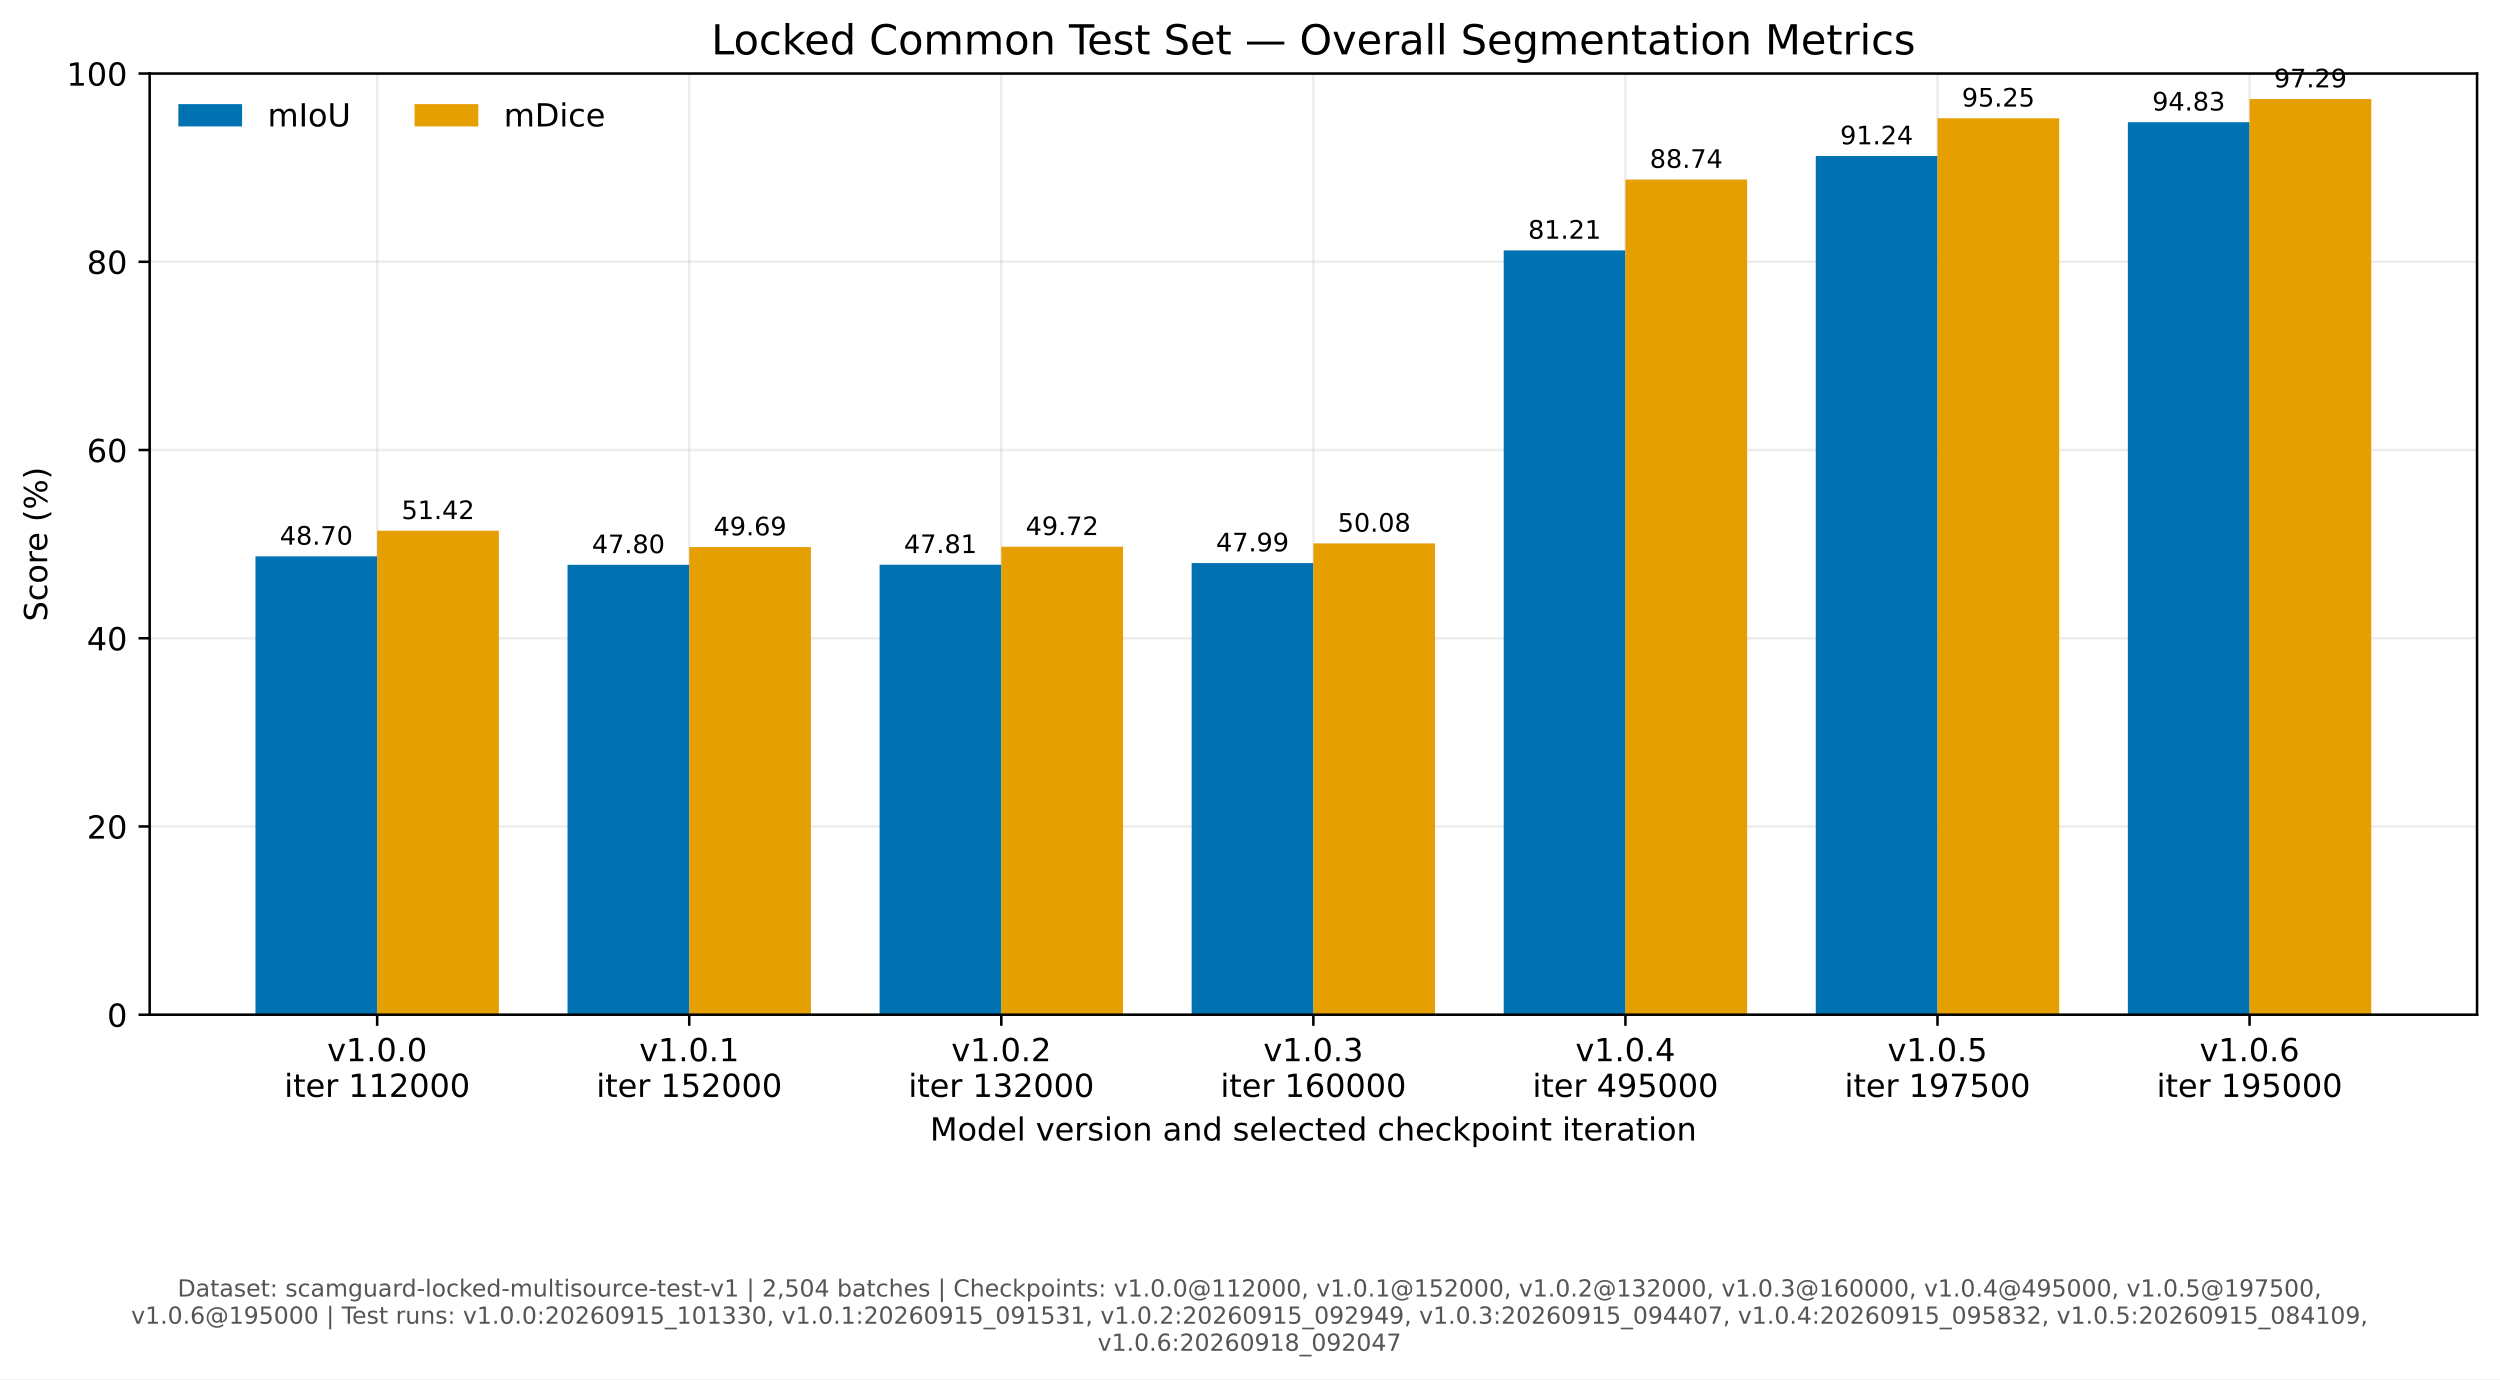
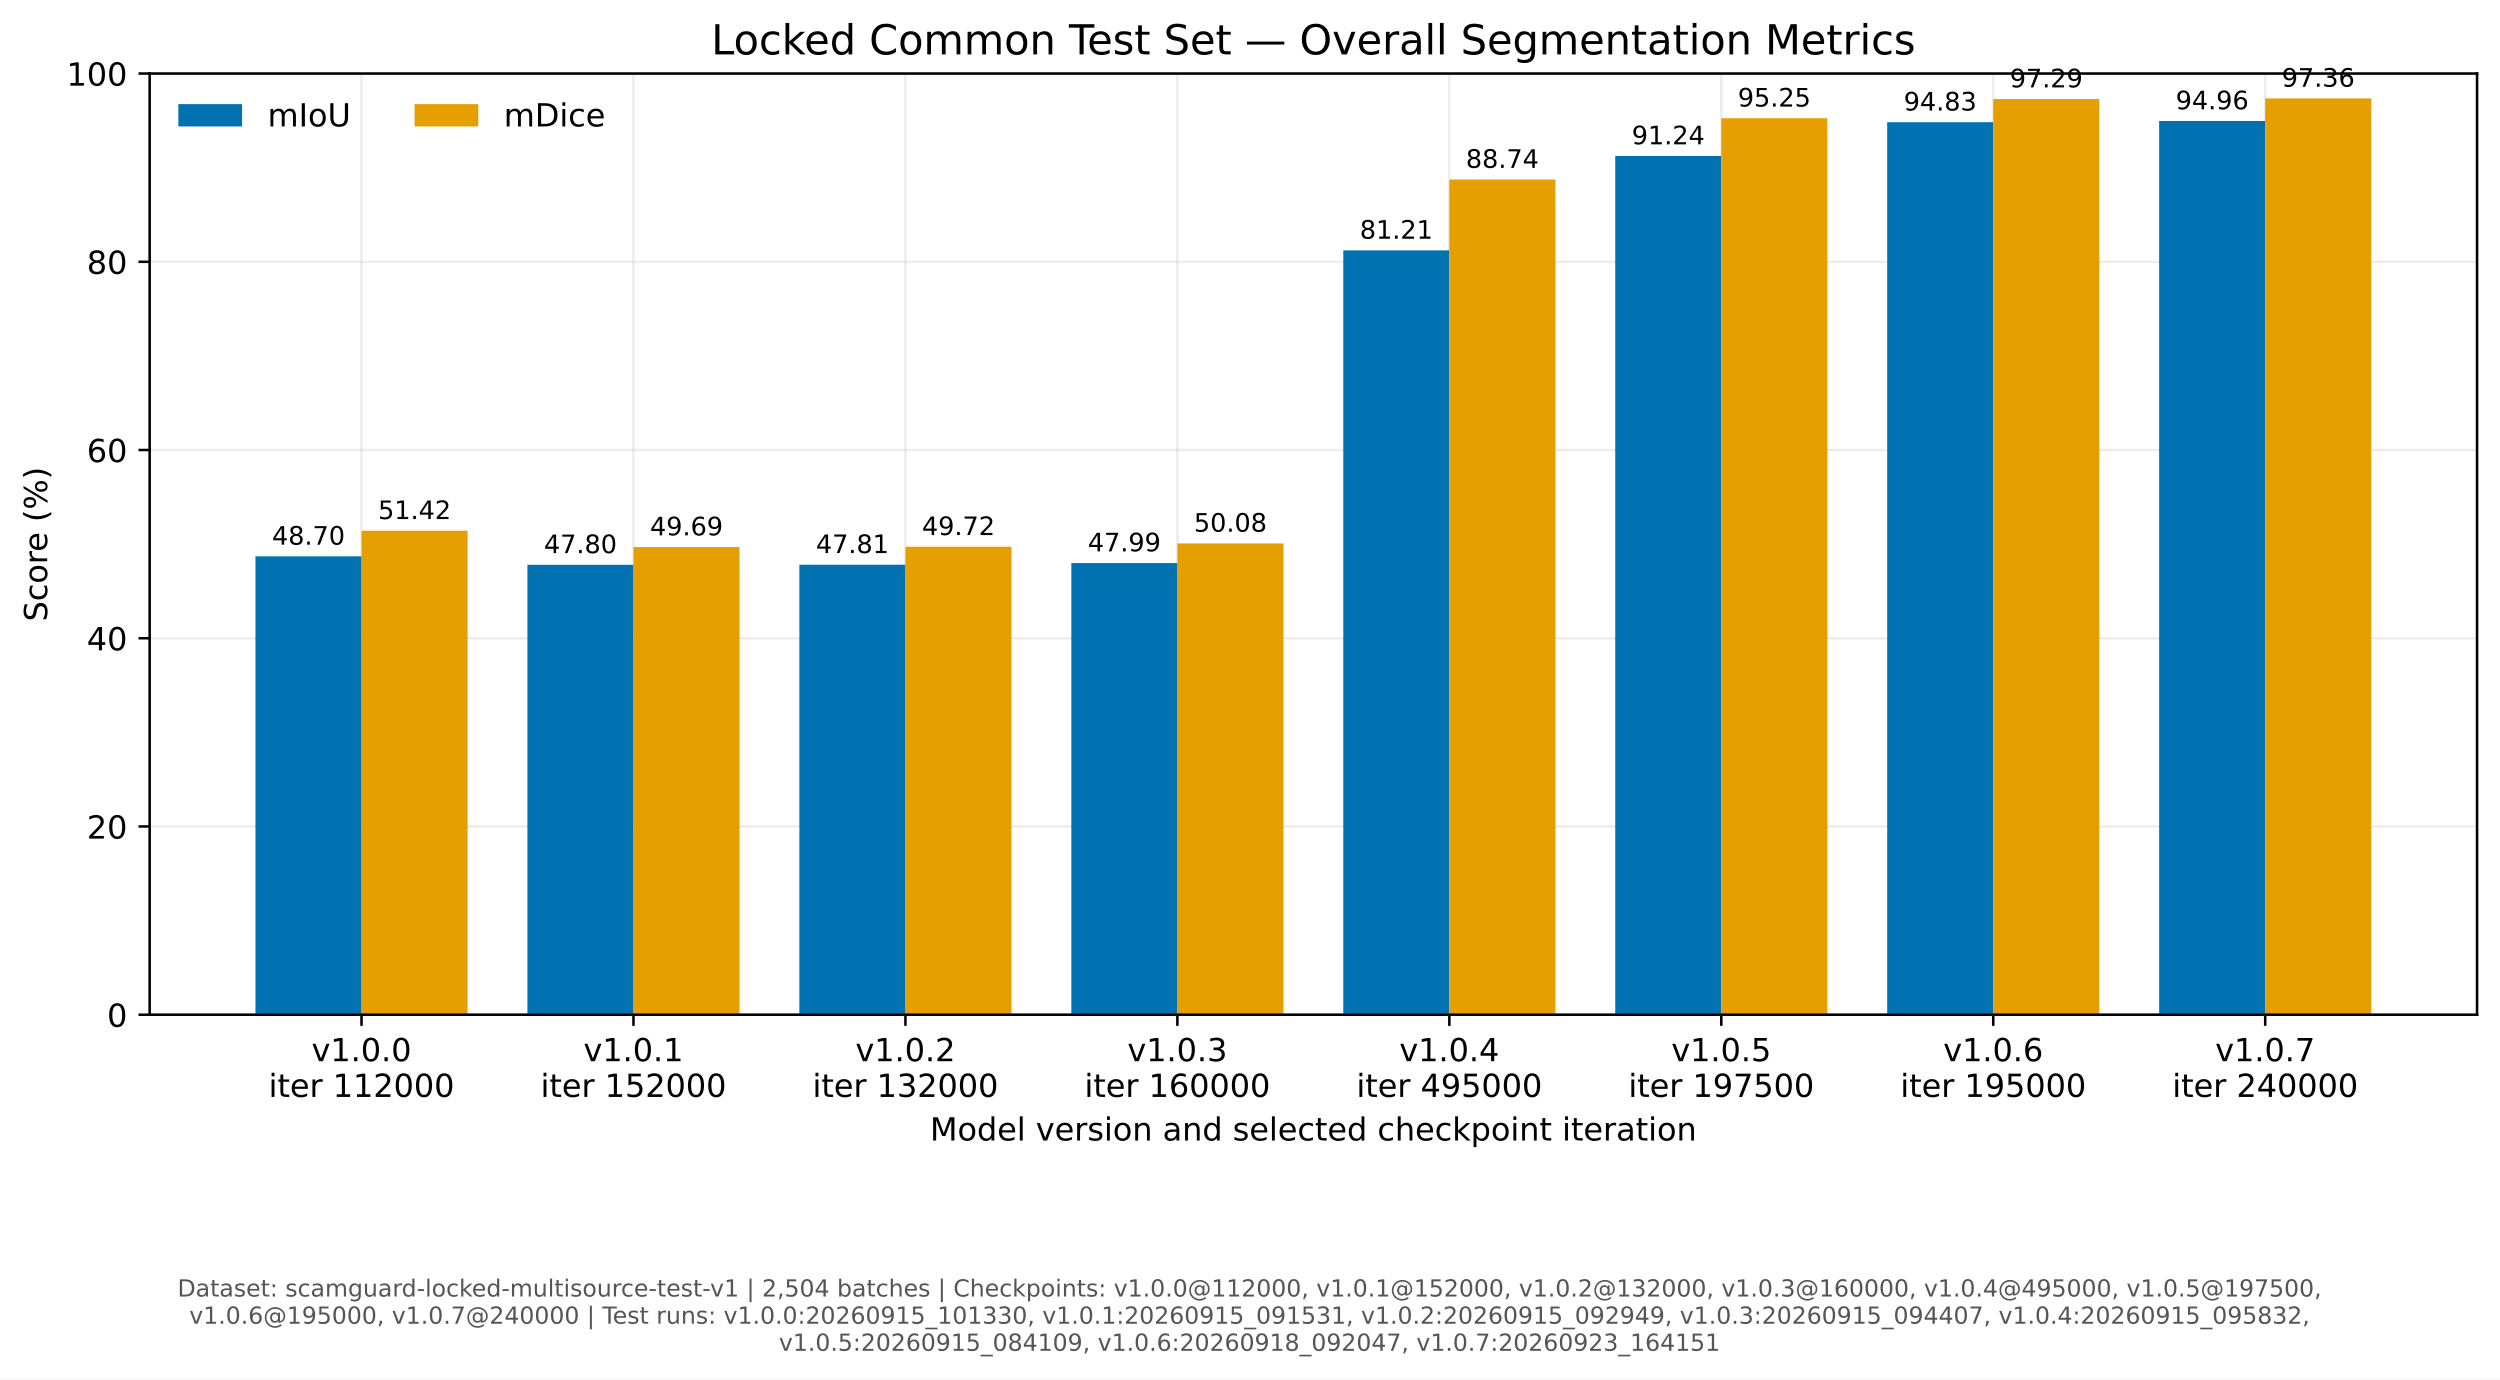
<svg xmlns="http://www.w3.org/2000/svg" xmlns:xlink="http://www.w3.org/1999/xlink" width="784.496pt" height="432.823pt" viewBox="0 0 784.496 432.823" version="1.1">
  <defs>
    <style type="text/css">*{stroke-linejoin: round; stroke-linecap: butt}</style>
  </defs>
  <g id="figure_1">
    <g id="patch_1">
      <path d="M 0 432.823  L 784.496 432.823  L 784.496 -0  L 0 -0  z " style="fill: #ffffff" />
    </g>
    <g id="axes_1">
      <g id="patch_2">
        <path d="M 46.966 318.414  L 777.296 318.414  L 777.296 23.078  L 46.966 23.078  z " style="fill: #ffffff" />
      </g>
      <g id="matplotlib.axis_1">
        <g id="xtick_1">
          <g id="line2d_1">
-             <path d="M 118.353 318.414  L 118.353 23.078  " clip-path="url(#p359c50645a)" style="fill: none; stroke: #b0b0b0; stroke-opacity: 0.22; stroke-width: 0.8; stroke-linecap: square" />
+             <path d="M 113.445 318.414  L 113.445 23.078  " clip-path="url(#p6c182c26e5)" style="fill: none; stroke: #b0b0b0; stroke-opacity: 0.22; stroke-width: 0.8; stroke-linecap: square" />
          </g>
          <g id="line2d_2">
            <defs>
-               <path id="ma4e0c1f2a7" d="M 0 0  L 0 3.5  " style="stroke: #000000; stroke-width: 0.8" />
+               <path id="mb8c8fba290" d="M 0 0  L 0 3.5  " style="stroke: #000000; stroke-width: 0.8" />
            </defs>
            <g>
-               <use xlink:href="#ma4e0c1f2a7" x="118.353" y="318.414" style="stroke: #000000; stroke-width: 0.8" />
+               <use xlink:href="#mb8c8fba290" x="113.445" y="318.414" style="stroke: #000000; stroke-width: 0.8" />
            </g>
          </g>
          <g id="text_1">
-             <text style="font-size: 10px; font-family: 'DejaVu Sans', 'Bitstream Vera Sans', 'Computer Modern Sans Serif', 'Lucida Grande', 'Verdana', 'Geneva', 'Lucid', 'Arial', 'Helvetica', 'Avant Garde', sans-serif" transform="translate(102.6722 333.0124)">v1.0.0</text>
-             <text style="font-size: 10px; font-family: 'DejaVu Sans', 'Bitstream Vera Sans', 'Computer Modern Sans Serif', 'Lucida Grande', 'Verdana', 'Geneva', 'Lucid', 'Arial', 'Helvetica', 'Avant Garde', sans-serif" transform="translate(89.19566 344.2102)">iter 112000</text>
+             <text style="font-size: 10px; font-family: 'DejaVu Sans', 'Bitstream Vera Sans', 'Computer Modern Sans Serif', 'Lucida Grande', 'Verdana', 'Geneva', 'Lucid', 'Arial', 'Helvetica', 'Avant Garde', sans-serif" transform="translate(97.76335 333.0124)">v1.0.0</text>
+             <text style="font-size: 10px; font-family: 'DejaVu Sans', 'Bitstream Vera Sans', 'Computer Modern Sans Serif', 'Lucida Grande', 'Verdana', 'Geneva', 'Lucid', 'Arial', 'Helvetica', 'Avant Garde', sans-serif" transform="translate(84.28679 344.2102)">iter 112000</text>
          </g>
        </g>
        <g id="xtick_2">
          <g id="line2d_3">
-             <path d="M 216.279 318.414  L 216.279 23.078  " clip-path="url(#p359c50645a)" style="fill: none; stroke: #b0b0b0; stroke-opacity: 0.22; stroke-width: 0.8; stroke-linecap: square" />
+             <path d="M 198.783 318.414  L 198.783 23.078  " clip-path="url(#p6c182c26e5)" style="fill: none; stroke: #b0b0b0; stroke-opacity: 0.22; stroke-width: 0.8; stroke-linecap: square" />
          </g>
          <g id="line2d_4">
            <g>
-               <use xlink:href="#ma4e0c1f2a7" x="216.279" y="318.414" style="stroke: #000000; stroke-width: 0.8" />
+               <use xlink:href="#mb8c8fba290" x="198.783" y="318.414" style="stroke: #000000; stroke-width: 0.8" />
            </g>
          </g>
          <g id="text_2">
-             <text style="font-size: 10px; font-family: 'DejaVu Sans', 'Bitstream Vera Sans', 'Computer Modern Sans Serif', 'Lucida Grande', 'Verdana', 'Geneva', 'Lucid', 'Arial', 'Helvetica', 'Avant Garde', sans-serif" transform="translate(200.5979 333.0124)">v1.0.1</text>
-             <text style="font-size: 10px; font-family: 'DejaVu Sans', 'Bitstream Vera Sans', 'Computer Modern Sans Serif', 'Lucida Grande', 'Verdana', 'Geneva', 'Lucid', 'Arial', 'Helvetica', 'Avant Garde', sans-serif" transform="translate(187.1214 344.2102)">iter 152000</text>
+             <text style="font-size: 10px; font-family: 'DejaVu Sans', 'Bitstream Vera Sans', 'Computer Modern Sans Serif', 'Lucida Grande', 'Verdana', 'Geneva', 'Lucid', 'Arial', 'Helvetica', 'Avant Garde', sans-serif" transform="translate(183.1022 333.0124)">v1.0.1</text>
+             <text style="font-size: 10px; font-family: 'DejaVu Sans', 'Bitstream Vera Sans', 'Computer Modern Sans Serif', 'Lucida Grande', 'Verdana', 'Geneva', 'Lucid', 'Arial', 'Helvetica', 'Avant Garde', sans-serif" transform="translate(169.6257 344.2102)">iter 152000</text>
          </g>
        </g>
        <g id="xtick_3">
          <g id="line2d_5">
-             <path d="M 314.205 318.414  L 314.205 23.078  " clip-path="url(#p359c50645a)" style="fill: none; stroke: #b0b0b0; stroke-opacity: 0.22; stroke-width: 0.8; stroke-linecap: square" />
+             <path d="M 284.122 318.414  L 284.122 23.078  " clip-path="url(#p6c182c26e5)" style="fill: none; stroke: #b0b0b0; stroke-opacity: 0.22; stroke-width: 0.8; stroke-linecap: square" />
          </g>
          <g id="line2d_6">
            <g>
-               <use xlink:href="#ma4e0c1f2a7" x="314.205" y="318.414" style="stroke: #000000; stroke-width: 0.8" />
+               <use xlink:href="#mb8c8fba290" x="284.122" y="318.414" style="stroke: #000000; stroke-width: 0.8" />
            </g>
          </g>
          <g id="text_3">
-             <text style="font-size: 10px; font-family: 'DejaVu Sans', 'Bitstream Vera Sans', 'Computer Modern Sans Serif', 'Lucida Grande', 'Verdana', 'Geneva', 'Lucid', 'Arial', 'Helvetica', 'Avant Garde', sans-serif" transform="translate(298.5237 333.0124)">v1.0.2</text>
-             <text style="font-size: 10px; font-family: 'DejaVu Sans', 'Bitstream Vera Sans', 'Computer Modern Sans Serif', 'Lucida Grande', 'Verdana', 'Geneva', 'Lucid', 'Arial', 'Helvetica', 'Avant Garde', sans-serif" transform="translate(285.0471 344.2102)">iter 132000</text>
+             <text style="font-size: 10px; font-family: 'DejaVu Sans', 'Bitstream Vera Sans', 'Computer Modern Sans Serif', 'Lucida Grande', 'Verdana', 'Geneva', 'Lucid', 'Arial', 'Helvetica', 'Avant Garde', sans-serif" transform="translate(268.4411 333.0124)">v1.0.2</text>
+             <text style="font-size: 10px; font-family: 'DejaVu Sans', 'Bitstream Vera Sans', 'Computer Modern Sans Serif', 'Lucida Grande', 'Verdana', 'Geneva', 'Lucid', 'Arial', 'Helvetica', 'Avant Garde', sans-serif" transform="translate(254.9645 344.2102)">iter 132000</text>
          </g>
        </g>
        <g id="xtick_4">
          <g id="line2d_7">
-             <path d="M 412.131 318.414  L 412.131 23.078  " clip-path="url(#p359c50645a)" style="fill: none; stroke: #b0b0b0; stroke-opacity: 0.22; stroke-width: 0.8; stroke-linecap: square" />
+             <path d="M 369.461 318.414  L 369.461 23.078  " clip-path="url(#p6c182c26e5)" style="fill: none; stroke: #b0b0b0; stroke-opacity: 0.22; stroke-width: 0.8; stroke-linecap: square" />
          </g>
          <g id="line2d_8">
            <g>
-               <use xlink:href="#ma4e0c1f2a7" x="412.131" y="318.414" style="stroke: #000000; stroke-width: 0.8" />
+               <use xlink:href="#mb8c8fba290" x="369.461" y="318.414" style="stroke: #000000; stroke-width: 0.8" />
            </g>
          </g>
          <g id="text_4">
-             <text style="font-size: 10px; font-family: 'DejaVu Sans', 'Bitstream Vera Sans', 'Computer Modern Sans Serif', 'Lucida Grande', 'Verdana', 'Geneva', 'Lucid', 'Arial', 'Helvetica', 'Avant Garde', sans-serif" transform="translate(396.4494 333.0124)">v1.0.3</text>
-             <text style="font-size: 10px; font-family: 'DejaVu Sans', 'Bitstream Vera Sans', 'Computer Modern Sans Serif', 'Lucida Grande', 'Verdana', 'Geneva', 'Lucid', 'Arial', 'Helvetica', 'Avant Garde', sans-serif" transform="translate(382.9728 344.2102)">iter 160000</text>
+             <text style="font-size: 10px; font-family: 'DejaVu Sans', 'Bitstream Vera Sans', 'Computer Modern Sans Serif', 'Lucida Grande', 'Verdana', 'Geneva', 'Lucid', 'Arial', 'Helvetica', 'Avant Garde', sans-serif" transform="translate(353.7799 333.0124)">v1.0.3</text>
+             <text style="font-size: 10px; font-family: 'DejaVu Sans', 'Bitstream Vera Sans', 'Computer Modern Sans Serif', 'Lucida Grande', 'Verdana', 'Geneva', 'Lucid', 'Arial', 'Helvetica', 'Avant Garde', sans-serif" transform="translate(340.3034 344.2102)">iter 160000</text>
          </g>
        </g>
        <g id="xtick_5">
          <g id="line2d_9">
-             <path d="M 510.056 318.414  L 510.056 23.078  " clip-path="url(#p359c50645a)" style="fill: none; stroke: #b0b0b0; stroke-opacity: 0.22; stroke-width: 0.8; stroke-linecap: square" />
+             <path d="M 454.8 318.414  L 454.8 23.078  " clip-path="url(#p6c182c26e5)" style="fill: none; stroke: #b0b0b0; stroke-opacity: 0.22; stroke-width: 0.8; stroke-linecap: square" />
          </g>
          <g id="line2d_10">
            <g>
-               <use xlink:href="#ma4e0c1f2a7" x="510.056" y="318.414" style="stroke: #000000; stroke-width: 0.8" />
+               <use xlink:href="#mb8c8fba290" x="454.8" y="318.414" style="stroke: #000000; stroke-width: 0.8" />
            </g>
          </g>
          <g id="text_5">
-             <text style="font-size: 10px; font-family: 'DejaVu Sans', 'Bitstream Vera Sans', 'Computer Modern Sans Serif', 'Lucida Grande', 'Verdana', 'Geneva', 'Lucid', 'Arial', 'Helvetica', 'Avant Garde', sans-serif" transform="translate(494.3751 333.0124)">v1.0.4</text>
-             <text style="font-size: 10px; font-family: 'DejaVu Sans', 'Bitstream Vera Sans', 'Computer Modern Sans Serif', 'Lucida Grande', 'Verdana', 'Geneva', 'Lucid', 'Arial', 'Helvetica', 'Avant Garde', sans-serif" transform="translate(480.8985 344.2102)">iter 495000</text>
+             <text style="font-size: 10px; font-family: 'DejaVu Sans', 'Bitstream Vera Sans', 'Computer Modern Sans Serif', 'Lucida Grande', 'Verdana', 'Geneva', 'Lucid', 'Arial', 'Helvetica', 'Avant Garde', sans-serif" transform="translate(439.1188 333.0124)">v1.0.4</text>
+             <text style="font-size: 10px; font-family: 'DejaVu Sans', 'Bitstream Vera Sans', 'Computer Modern Sans Serif', 'Lucida Grande', 'Verdana', 'Geneva', 'Lucid', 'Arial', 'Helvetica', 'Avant Garde', sans-serif" transform="translate(425.6422 344.2102)">iter 495000</text>
          </g>
        </g>
        <g id="xtick_6">
          <g id="line2d_11">
-             <path d="M 607.982 318.414  L 607.982 23.078  " clip-path="url(#p359c50645a)" style="fill: none; stroke: #b0b0b0; stroke-opacity: 0.22; stroke-width: 0.8; stroke-linecap: square" />
+             <path d="M 540.139 318.414  L 540.139 23.078  " clip-path="url(#p6c182c26e5)" style="fill: none; stroke: #b0b0b0; stroke-opacity: 0.22; stroke-width: 0.8; stroke-linecap: square" />
          </g>
          <g id="line2d_12">
            <g>
-               <use xlink:href="#ma4e0c1f2a7" x="607.982" y="318.414" style="stroke: #000000; stroke-width: 0.8" />
+               <use xlink:href="#mb8c8fba290" x="540.139" y="318.414" style="stroke: #000000; stroke-width: 0.8" />
            </g>
          </g>
          <g id="text_6">
-             <text style="font-size: 10px; font-family: 'DejaVu Sans', 'Bitstream Vera Sans', 'Computer Modern Sans Serif', 'Lucida Grande', 'Verdana', 'Geneva', 'Lucid', 'Arial', 'Helvetica', 'Avant Garde', sans-serif" transform="translate(592.3008 333.0124)">v1.0.5</text>
-             <text style="font-size: 10px; font-family: 'DejaVu Sans', 'Bitstream Vera Sans', 'Computer Modern Sans Serif', 'Lucida Grande', 'Verdana', 'Geneva', 'Lucid', 'Arial', 'Helvetica', 'Avant Garde', sans-serif" transform="translate(578.8242 344.2102)">iter 197500</text>
+             <text style="font-size: 10px; font-family: 'DejaVu Sans', 'Bitstream Vera Sans', 'Computer Modern Sans Serif', 'Lucida Grande', 'Verdana', 'Geneva', 'Lucid', 'Arial', 'Helvetica', 'Avant Garde', sans-serif" transform="translate(524.4577 333.0124)">v1.0.5</text>
+             <text style="font-size: 10px; font-family: 'DejaVu Sans', 'Bitstream Vera Sans', 'Computer Modern Sans Serif', 'Lucida Grande', 'Verdana', 'Geneva', 'Lucid', 'Arial', 'Helvetica', 'Avant Garde', sans-serif" transform="translate(510.9811 344.2102)">iter 197500</text>
          </g>
        </g>
        <g id="xtick_7">
          <g id="line2d_13">
-             <path d="M 705.908 318.414  L 705.908 23.078  " clip-path="url(#p359c50645a)" style="fill: none; stroke: #b0b0b0; stroke-opacity: 0.22; stroke-width: 0.8; stroke-linecap: square" />
+             <path d="M 625.478 318.414  L 625.478 23.078  " clip-path="url(#p6c182c26e5)" style="fill: none; stroke: #b0b0b0; stroke-opacity: 0.22; stroke-width: 0.8; stroke-linecap: square" />
          </g>
          <g id="line2d_14">
            <g>
-               <use xlink:href="#ma4e0c1f2a7" x="705.908" y="318.414" style="stroke: #000000; stroke-width: 0.8" />
+               <use xlink:href="#mb8c8fba290" x="625.478" y="318.414" style="stroke: #000000; stroke-width: 0.8" />
            </g>
          </g>
          <g id="text_7">
-             <text style="font-size: 10px; font-family: 'DejaVu Sans', 'Bitstream Vera Sans', 'Computer Modern Sans Serif', 'Lucida Grande', 'Verdana', 'Geneva', 'Lucid', 'Arial', 'Helvetica', 'Avant Garde', sans-serif" transform="translate(690.2265 333.0124)">v1.0.6</text>
-             <text style="font-size: 10px; font-family: 'DejaVu Sans', 'Bitstream Vera Sans', 'Computer Modern Sans Serif', 'Lucida Grande', 'Verdana', 'Geneva', 'Lucid', 'Arial', 'Helvetica', 'Avant Garde', sans-serif" transform="translate(676.75 344.2102)">iter 195000</text>
-           </g>
-         </g>
-         <g id="text_8">
+             <text style="font-size: 10px; font-family: 'DejaVu Sans', 'Bitstream Vera Sans', 'Computer Modern Sans Serif', 'Lucida Grande', 'Verdana', 'Geneva', 'Lucid', 'Arial', 'Helvetica', 'Avant Garde', sans-serif" transform="translate(609.7965 333.0124)">v1.0.6</text>
+             <text style="font-size: 10px; font-family: 'DejaVu Sans', 'Bitstream Vera Sans', 'Computer Modern Sans Serif', 'Lucida Grande', 'Verdana', 'Geneva', 'Lucid', 'Arial', 'Helvetica', 'Avant Garde', sans-serif" transform="translate(596.32 344.2102)">iter 195000</text>
+           </g>
+         </g>
+         <g id="xtick_8">
+           <g id="line2d_15">
+             <path d="M 710.817 318.414  L 710.817 23.078  " clip-path="url(#p6c182c26e5)" style="fill: none; stroke: #b0b0b0; stroke-opacity: 0.22; stroke-width: 0.8; stroke-linecap: square" />
+           </g>
+           <g id="line2d_16">
+             <g>
+               <use xlink:href="#mb8c8fba290" x="710.817" y="318.414" style="stroke: #000000; stroke-width: 0.8" />
+             </g>
+           </g>
+           <g id="text_8">
+             <text style="font-size: 10px; font-family: 'DejaVu Sans', 'Bitstream Vera Sans', 'Computer Modern Sans Serif', 'Lucida Grande', 'Verdana', 'Geneva', 'Lucid', 'Arial', 'Helvetica', 'Avant Garde', sans-serif" transform="translate(695.1354 333.0124)">v1.0.7</text>
+             <text style="font-size: 10px; font-family: 'DejaVu Sans', 'Bitstream Vera Sans', 'Computer Modern Sans Serif', 'Lucida Grande', 'Verdana', 'Geneva', 'Lucid', 'Arial', 'Helvetica', 'Avant Garde', sans-serif" transform="translate(681.6588 344.2102)">iter 240000</text>
+           </g>
+         </g>
+         <g id="text_9">
          <text style="font-size: 10px; font-family: 'DejaVu Sans', 'Bitstream Vera Sans', 'Computer Modern Sans Serif', 'Lucida Grande', 'Verdana', 'Geneva', 'Lucid', 'Arial', 'Helvetica', 'Avant Garde', sans-serif; text-anchor: middle" x="412.131" y="357.888" transform="rotate(-0 412.1306 357.8883)">Model version and selected checkpoint iteration</text>
        </g>
      </g>
      <g id="matplotlib.axis_2">
        <g id="ytick_1">
-           <g id="line2d_15">
-             <path d="M 46.966 318.414  L 777.296 318.414  " clip-path="url(#p359c50645a)" style="fill: none; stroke: #b0b0b0; stroke-opacity: 0.22; stroke-width: 0.8; stroke-linecap: square" />
-           </g>
-           <g id="line2d_16">
+           <g id="line2d_17">
+             <path d="M 46.966 318.414  L 777.296 318.414  " clip-path="url(#p6c182c26e5)" style="fill: none; stroke: #b0b0b0; stroke-opacity: 0.22; stroke-width: 0.8; stroke-linecap: square" />
+           </g>
+           <g id="line2d_18">
            <defs>
-               <path id="meb9ebccfc5" d="M 0 0  L -3.5 0  " style="stroke: #000000; stroke-width: 0.8" />
+               <path id="m3cfcd6a9a4" d="M 0 0  L -3.5 0  " style="stroke: #000000; stroke-width: 0.8" />
            </defs>
            <g>
-               <use xlink:href="#meb9ebccfc5" x="46.966" y="318.414" style="stroke: #000000; stroke-width: 0.8" />
-             </g>
-           </g>
-           <g id="text_9">
+               <use xlink:href="#m3cfcd6a9a4" x="46.966" y="318.414" style="stroke: #000000; stroke-width: 0.8" />
+             </g>
+           </g>
+           <g id="text_10">
            <text style="font-size: 10px; font-family: 'DejaVu Sans', 'Bitstream Vera Sans', 'Computer Modern Sans Serif', 'Lucida Grande', 'Verdana', 'Geneva', 'Lucid', 'Arial', 'Helvetica', 'Avant Garde', sans-serif; text-anchor: end" x="39.966" y="322.213" transform="rotate(-0 39.96563 322.2132)">0</text>
          </g>
        </g>
        <g id="ytick_2">
-           <g id="line2d_17">
-             <path d="M 46.966 259.347  L 777.296 259.347  " clip-path="url(#p359c50645a)" style="fill: none; stroke: #b0b0b0; stroke-opacity: 0.22; stroke-width: 0.8; stroke-linecap: square" />
-           </g>
-           <g id="line2d_18">
-             <g>
-               <use xlink:href="#meb9ebccfc5" x="46.966" y="259.347" style="stroke: #000000; stroke-width: 0.8" />
-             </g>
-           </g>
-           <g id="text_10">
+           <g id="line2d_19">
+             <path d="M 46.966 259.347  L 777.296 259.347  " clip-path="url(#p6c182c26e5)" style="fill: none; stroke: #b0b0b0; stroke-opacity: 0.22; stroke-width: 0.8; stroke-linecap: square" />
+           </g>
+           <g id="line2d_20">
+             <g>
+               <use xlink:href="#m3cfcd6a9a4" x="46.966" y="259.347" style="stroke: #000000; stroke-width: 0.8" />
+             </g>
+           </g>
+           <g id="text_11">
            <text style="font-size: 10px; font-family: 'DejaVu Sans', 'Bitstream Vera Sans', 'Computer Modern Sans Serif', 'Lucida Grande', 'Verdana', 'Geneva', 'Lucid', 'Arial', 'Helvetica', 'Avant Garde', sans-serif; text-anchor: end" x="39.966" y="263.146" transform="rotate(-0 39.96563 263.146)">20</text>
          </g>
        </g>
        <g id="ytick_3">
-           <g id="line2d_19">
-             <path d="M 46.966 200.28  L 777.296 200.28  " clip-path="url(#p359c50645a)" style="fill: none; stroke: #b0b0b0; stroke-opacity: 0.22; stroke-width: 0.8; stroke-linecap: square" />
-           </g>
-           <g id="line2d_20">
-             <g>
-               <use xlink:href="#meb9ebccfc5" x="46.966" y="200.28" style="stroke: #000000; stroke-width: 0.8" />
-             </g>
-           </g>
-           <g id="text_11">
+           <g id="line2d_21">
+             <path d="M 46.966 200.28  L 777.296 200.28  " clip-path="url(#p6c182c26e5)" style="fill: none; stroke: #b0b0b0; stroke-opacity: 0.22; stroke-width: 0.8; stroke-linecap: square" />
+           </g>
+           <g id="line2d_22">
+             <g>
+               <use xlink:href="#m3cfcd6a9a4" x="46.966" y="200.28" style="stroke: #000000; stroke-width: 0.8" />
+             </g>
+           </g>
+           <g id="text_12">
            <text style="font-size: 10px; font-family: 'DejaVu Sans', 'Bitstream Vera Sans', 'Computer Modern Sans Serif', 'Lucida Grande', 'Verdana', 'Geneva', 'Lucid', 'Arial', 'Helvetica', 'Avant Garde', sans-serif; text-anchor: end" x="39.966" y="204.079" transform="rotate(-0 39.96563 204.0788)">40</text>
          </g>
        </g>
        <g id="ytick_4">
-           <g id="line2d_21">
-             <path d="M 46.966 141.212  L 777.296 141.212  " clip-path="url(#p359c50645a)" style="fill: none; stroke: #b0b0b0; stroke-opacity: 0.22; stroke-width: 0.8; stroke-linecap: square" />
-           </g>
-           <g id="line2d_22">
-             <g>
-               <use xlink:href="#meb9ebccfc5" x="46.966" y="141.212" style="stroke: #000000; stroke-width: 0.8" />
-             </g>
-           </g>
-           <g id="text_12">
+           <g id="line2d_23">
+             <path d="M 46.966 141.212  L 777.296 141.212  " clip-path="url(#p6c182c26e5)" style="fill: none; stroke: #b0b0b0; stroke-opacity: 0.22; stroke-width: 0.8; stroke-linecap: square" />
+           </g>
+           <g id="line2d_24">
+             <g>
+               <use xlink:href="#m3cfcd6a9a4" x="46.966" y="141.212" style="stroke: #000000; stroke-width: 0.8" />
+             </g>
+           </g>
+           <g id="text_13">
            <text style="font-size: 10px; font-family: 'DejaVu Sans', 'Bitstream Vera Sans', 'Computer Modern Sans Serif', 'Lucida Grande', 'Verdana', 'Geneva', 'Lucid', 'Arial', 'Helvetica', 'Avant Garde', sans-serif; text-anchor: end" x="39.966" y="145.012" transform="rotate(-0 39.96563 145.0116)">60</text>
          </g>
        </g>
        <g id="ytick_5">
-           <g id="line2d_23">
-             <path d="M 46.966 82.145  L 777.296 82.145  " clip-path="url(#p359c50645a)" style="fill: none; stroke: #b0b0b0; stroke-opacity: 0.22; stroke-width: 0.8; stroke-linecap: square" />
-           </g>
-           <g id="line2d_24">
-             <g>
-               <use xlink:href="#meb9ebccfc5" x="46.966" y="82.145" style="stroke: #000000; stroke-width: 0.8" />
-             </g>
-           </g>
-           <g id="text_13">
+           <g id="line2d_25">
+             <path d="M 46.966 82.145  L 777.296 82.145  " clip-path="url(#p6c182c26e5)" style="fill: none; stroke: #b0b0b0; stroke-opacity: 0.22; stroke-width: 0.8; stroke-linecap: square" />
+           </g>
+           <g id="line2d_26">
+             <g>
+               <use xlink:href="#m3cfcd6a9a4" x="46.966" y="82.145" style="stroke: #000000; stroke-width: 0.8" />
+             </g>
+           </g>
+           <g id="text_14">
            <text style="font-size: 10px; font-family: 'DejaVu Sans', 'Bitstream Vera Sans', 'Computer Modern Sans Serif', 'Lucida Grande', 'Verdana', 'Geneva', 'Lucid', 'Arial', 'Helvetica', 'Avant Garde', sans-serif; text-anchor: end" x="39.966" y="85.944" transform="rotate(-0 39.96563 85.94439)">80</text>
          </g>
        </g>
        <g id="ytick_6">
-           <g id="line2d_25">
-             <path d="M 46.966 23.078  L 777.296 23.078  " clip-path="url(#p359c50645a)" style="fill: none; stroke: #b0b0b0; stroke-opacity: 0.22; stroke-width: 0.8; stroke-linecap: square" />
-           </g>
-           <g id="line2d_26">
-             <g>
-               <use xlink:href="#meb9ebccfc5" x="46.966" y="23.078" style="stroke: #000000; stroke-width: 0.8" />
-             </g>
-           </g>
-           <g id="text_14">
+           <g id="line2d_27">
+             <path d="M 46.966 23.078  L 777.296 23.078  " clip-path="url(#p6c182c26e5)" style="fill: none; stroke: #b0b0b0; stroke-opacity: 0.22; stroke-width: 0.8; stroke-linecap: square" />
+           </g>
+           <g id="line2d_28">
+             <g>
+               <use xlink:href="#m3cfcd6a9a4" x="46.966" y="23.078" style="stroke: #000000; stroke-width: 0.8" />
+             </g>
+           </g>
+           <g id="text_15">
            <text style="font-size: 10px; font-family: 'DejaVu Sans', 'Bitstream Vera Sans', 'Computer Modern Sans Serif', 'Lucida Grande', 'Verdana', 'Geneva', 'Lucid', 'Arial', 'Helvetica', 'Avant Garde', sans-serif; text-anchor: end" x="39.966" y="26.877" transform="rotate(-0 39.96563 26.87719)">100</text>
          </g>
        </g>
-         <g id="text_15">
+         <g id="text_16">
          <text style="font-size: 10px; font-family: 'DejaVu Sans', 'Bitstream Vera Sans', 'Computer Modern Sans Serif', 'Lucida Grande', 'Verdana', 'Geneva', 'Lucid', 'Arial', 'Helvetica', 'Avant Garde', sans-serif; text-anchor: middle" x="14.798" y="170.746" transform="rotate(-90 14.79844 170.746)">Score (%)</text>
        </g>
      </g>
      <g id="patch_3">
-         <path d="M 80.162 318.414  L 118.353 318.414  L 118.353 174.585  L 80.162 174.585  z " clip-path="url(#p359c50645a)" style="fill: #0072b2" />
+         <path d="M 80.162 318.414  L 113.445 318.414  L 113.445 174.585  L 80.162 174.585  z " clip-path="url(#p6c182c26e5)" style="fill: #0072b2" />
      </g>
      <g id="patch_4">
-         <path d="M 178.088 318.414  L 216.279 318.414  L 216.279 177.243  L 178.088 177.243  z " clip-path="url(#p359c50645a)" style="fill: #0072b2" />
+         <path d="M 165.501 318.414  L 198.783 318.414  L 198.783 177.243  L 165.501 177.243  z " clip-path="url(#p6c182c26e5)" style="fill: #0072b2" />
      </g>
      <g id="patch_5">
-         <path d="M 276.014 318.414  L 314.205 318.414  L 314.205 177.214  L 276.014 177.214  z " clip-path="url(#p359c50645a)" style="fill: #0072b2" />
+         <path d="M 250.84 318.414  L 284.122 318.414  L 284.122 177.214  L 250.84 177.214  z " clip-path="url(#p6c182c26e5)" style="fill: #0072b2" />
      </g>
      <g id="patch_6">
-         <path d="M 373.94 318.414  L 412.131 318.414  L 412.131 176.682  L 373.94 176.682  z " clip-path="url(#p359c50645a)" style="fill: #0072b2" />
+         <path d="M 336.179 318.414  L 369.461 318.414  L 369.461 176.682  L 336.179 176.682  z " clip-path="url(#p6c182c26e5)" style="fill: #0072b2" />
      </g>
      <g id="patch_7">
-         <path d="M 471.865 318.414  L 510.056 318.414  L 510.056 78.572  L 471.865 78.572  z " clip-path="url(#p359c50645a)" style="fill: #0072b2" />
+         <path d="M 421.518 318.414  L 454.8 318.414  L 454.8 78.572  L 421.518 78.572  z " clip-path="url(#p6c182c26e5)" style="fill: #0072b2" />
      </g>
      <g id="patch_8">
-         <path d="M 569.791 318.414  L 607.982 318.414  L 607.982 48.949  L 569.791 48.949  z " clip-path="url(#p359c50645a)" style="fill: #0072b2" />
+         <path d="M 506.857 318.414  L 540.139 318.414  L 540.139 48.949  L 506.857 48.949  z " clip-path="url(#p6c182c26e5)" style="fill: #0072b2" />
      </g>
      <g id="patch_9">
-         <path d="M 667.717 318.414  L 705.908 318.414  L 705.908 38.347  L 667.717 38.347  z " clip-path="url(#p359c50645a)" style="fill: #0072b2" />
+         <path d="M 592.196 318.414  L 625.478 318.414  L 625.478 38.347  L 592.196 38.347  z " clip-path="url(#p6c182c26e5)" style="fill: #0072b2" />
      </g>
      <g id="patch_10">
-         <path d="M 118.353 318.414  L 156.545 318.414  L 156.545 166.552  L 118.353 166.552  z " clip-path="url(#p359c50645a)" style="fill: #e69f00" />
+         <path d="M 677.534 318.414  L 710.817 318.414  L 710.817 37.963  L 677.534 37.963  z " clip-path="url(#p6c182c26e5)" style="fill: #0072b2" />
      </g>
      <g id="patch_11">
-         <path d="M 216.279 318.414  L 254.47 318.414  L 254.47 171.662  L 216.279 171.662  z " clip-path="url(#p359c50645a)" style="fill: #e69f00" />
+         <path d="M 113.445 318.414  L 146.727 318.414  L 146.727 166.552  L 113.445 166.552  z " clip-path="url(#p6c182c26e5)" style="fill: #e69f00" />
      </g>
      <g id="patch_12">
-         <path d="M 314.205 318.414  L 352.396 318.414  L 352.396 171.573  L 314.205 171.573  z " clip-path="url(#p359c50645a)" style="fill: #e69f00" />
+         <path d="M 198.783 318.414  L 232.066 318.414  L 232.066 171.662  L 198.783 171.662  z " clip-path="url(#p6c182c26e5)" style="fill: #e69f00" />
      </g>
      <g id="patch_13">
-         <path d="M 412.131 318.414  L 450.322 318.414  L 450.322 170.51  L 412.131 170.51  z " clip-path="url(#p359c50645a)" style="fill: #e69f00" />
+         <path d="M 284.122 318.414  L 317.404 318.414  L 317.404 171.573  L 284.122 171.573  z " clip-path="url(#p6c182c26e5)" style="fill: #e69f00" />
      </g>
      <g id="patch_14">
-         <path d="M 510.056 318.414  L 548.247 318.414  L 548.247 56.333  L 510.056 56.333  z " clip-path="url(#p359c50645a)" style="fill: #e69f00" />
+         <path d="M 369.461 318.414  L 402.743 318.414  L 402.743 170.51  L 369.461 170.51  z " clip-path="url(#p6c182c26e5)" style="fill: #e69f00" />
      </g>
      <g id="patch_15">
-         <path d="M 607.982 318.414  L 646.173 318.414  L 646.173 37.106  L 607.982 37.106  z " clip-path="url(#p359c50645a)" style="fill: #e69f00" />
+         <path d="M 454.8 318.414  L 488.082 318.414  L 488.082 56.333  L 454.8 56.333  z " clip-path="url(#p6c182c26e5)" style="fill: #e69f00" />
      </g>
      <g id="patch_16">
-         <path d="M 705.908 318.414  L 744.099 318.414  L 744.099 31.082  L 705.908 31.082  z " clip-path="url(#p359c50645a)" style="fill: #e69f00" />
+         <path d="M 540.139 318.414  L 573.421 318.414  L 573.421 37.106  L 540.139 37.106  z " clip-path="url(#p6c182c26e5)" style="fill: #e69f00" />
      </g>
      <g id="patch_17">
+         <path d="M 625.478 318.414  L 658.76 318.414  L 658.76 31.082  L 625.478 31.082  z " clip-path="url(#p6c182c26e5)" style="fill: #e69f00" />
+       </g>
+       <g id="patch_18">
+         <path d="M 710.817 318.414  L 744.099 318.414  L 744.099 30.875  L 710.817 30.875  z " clip-path="url(#p6c182c26e5)" style="fill: #e69f00" />
+       </g>
+       <g id="patch_19">
        <path d="M 46.966 318.414  L 46.966 23.078  " style="fill: none; stroke: #000000; stroke-width: 0.8; stroke-linejoin: miter; stroke-linecap: square" />
      </g>
-       <g id="patch_18">
+       <g id="patch_20">
        <path d="M 777.296 318.414  L 777.296 23.078  " style="fill: none; stroke: #000000; stroke-width: 0.8; stroke-linejoin: miter; stroke-linecap: square" />
      </g>
-       <g id="patch_19">
+       <g id="patch_21">
        <path d="M 46.966 318.414  L 777.296 318.414  " style="fill: none; stroke: #000000; stroke-width: 0.8; stroke-linejoin: miter; stroke-linecap: square" />
      </g>
-       <g id="patch_20">
+       <g id="patch_22">
        <path d="M 46.966 23.078  L 777.296 23.078  " style="fill: none; stroke: #000000; stroke-width: 0.8; stroke-linejoin: miter; stroke-linecap: square" />
      </g>
-       <g id="text_16">
-         <text style="font-size: 8px; font-family: 'DejaVu Sans', 'Bitstream Vera Sans', 'Computer Modern Sans Serif', 'Lucida Grande', 'Verdana', 'Geneva', 'Lucid', 'Arial', 'Helvetica', 'Avant Garde', sans-serif; text-anchor: middle" x="99.258" y="170.922" transform="rotate(-0 99.25796 170.9216)">48.70</text>
-       </g>
      <g id="text_17">
-         <text style="font-size: 8px; font-family: 'DejaVu Sans', 'Bitstream Vera Sans', 'Computer Modern Sans Serif', 'Lucida Grande', 'Verdana', 'Geneva', 'Lucid', 'Arial', 'Helvetica', 'Avant Garde', sans-serif; text-anchor: middle" x="197.184" y="173.58" transform="rotate(-0 197.1837 173.5796)">47.80</text>
+         <text style="font-size: 8px; font-family: 'DejaVu Sans', 'Bitstream Vera Sans', 'Computer Modern Sans Serif', 'Lucida Grande', 'Verdana', 'Geneva', 'Lucid', 'Arial', 'Helvetica', 'Avant Garde', sans-serif; text-anchor: middle" x="96.804" y="170.922" transform="rotate(-0 96.80352 170.9216)">48.70</text>
      </g>
      <g id="text_18">
-         <text style="font-size: 8px; font-family: 'DejaVu Sans', 'Bitstream Vera Sans', 'Computer Modern Sans Serif', 'Lucida Grande', 'Verdana', 'Geneva', 'Lucid', 'Arial', 'Helvetica', 'Avant Garde', sans-serif; text-anchor: middle" x="295.109" y="173.55" transform="rotate(-0 295.1094 173.5501)">47.81</text>
+         <text style="font-size: 8px; font-family: 'DejaVu Sans', 'Bitstream Vera Sans', 'Computer Modern Sans Serif', 'Lucida Grande', 'Verdana', 'Geneva', 'Lucid', 'Arial', 'Helvetica', 'Avant Garde', sans-serif; text-anchor: middle" x="182.142" y="173.58" transform="rotate(-0 182.1424 173.5796)">47.80</text>
      </g>
      <g id="text_19">
-         <text style="font-size: 8px; font-family: 'DejaVu Sans', 'Bitstream Vera Sans', 'Computer Modern Sans Serif', 'Lucida Grande', 'Verdana', 'Geneva', 'Lucid', 'Arial', 'Helvetica', 'Avant Garde', sans-serif; text-anchor: middle" x="393.035" y="173.018" transform="rotate(-0 393.0351 173.0185)">47.99</text>
+         <text style="font-size: 8px; font-family: 'DejaVu Sans', 'Bitstream Vera Sans', 'Computer Modern Sans Serif', 'Lucida Grande', 'Verdana', 'Geneva', 'Lucid', 'Arial', 'Helvetica', 'Avant Garde', sans-serif; text-anchor: middle" x="267.481" y="173.55" transform="rotate(-0 267.4812 173.5501)">47.81</text>
      </g>
      <g id="text_20">
-         <text style="font-size: 8px; font-family: 'DejaVu Sans', 'Bitstream Vera Sans', 'Computer Modern Sans Serif', 'Lucida Grande', 'Verdana', 'Geneva', 'Lucid', 'Arial', 'Helvetica', 'Avant Garde', sans-serif; text-anchor: middle" x="490.961" y="74.908" transform="rotate(-0 490.9608 74.90785)">81.21</text>
+         <text style="font-size: 8px; font-family: 'DejaVu Sans', 'Bitstream Vera Sans', 'Computer Modern Sans Serif', 'Lucida Grande', 'Verdana', 'Geneva', 'Lucid', 'Arial', 'Helvetica', 'Avant Garde', sans-serif; text-anchor: middle" x="352.82" y="173.018" transform="rotate(-0 352.8201 173.0185)">47.99</text>
      </g>
      <g id="text_21">
-         <text style="font-size: 8px; font-family: 'DejaVu Sans', 'Bitstream Vera Sans', 'Computer Modern Sans Serif', 'Lucida Grande', 'Verdana', 'Geneva', 'Lucid', 'Arial', 'Helvetica', 'Avant Garde', sans-serif; text-anchor: middle" x="588.887" y="45.286" transform="rotate(-0 588.8865 45.28565)">91.24</text>
+         <text style="font-size: 8px; font-family: 'DejaVu Sans', 'Bitstream Vera Sans', 'Computer Modern Sans Serif', 'Lucida Grande', 'Verdana', 'Geneva', 'Lucid', 'Arial', 'Helvetica', 'Avant Garde', sans-serif; text-anchor: middle" x="438.159" y="74.908" transform="rotate(-0 438.159 74.90785)">81.21</text>
      </g>
      <g id="text_22">
-         <text style="font-size: 8px; font-family: 'DejaVu Sans', 'Bitstream Vera Sans', 'Computer Modern Sans Serif', 'Lucida Grande', 'Verdana', 'Geneva', 'Lucid', 'Arial', 'Helvetica', 'Avant Garde', sans-serif; text-anchor: middle" x="686.812" y="34.683" transform="rotate(-0 686.8123 34.68309)">94.83</text>
+         <text style="font-size: 8px; font-family: 'DejaVu Sans', 'Bitstream Vera Sans', 'Computer Modern Sans Serif', 'Lucida Grande', 'Verdana', 'Geneva', 'Lucid', 'Arial', 'Helvetica', 'Avant Garde', sans-serif; text-anchor: middle" x="523.498" y="45.286" transform="rotate(-0 523.4978 45.28565)">91.24</text>
      </g>
      <g id="text_23">
-         <text style="font-size: 8px; font-family: 'DejaVu Sans', 'Bitstream Vera Sans', 'Computer Modern Sans Serif', 'Lucida Grande', 'Verdana', 'Geneva', 'Lucid', 'Arial', 'Helvetica', 'Avant Garde', sans-serif; text-anchor: middle" x="137.449" y="162.888" transform="rotate(-0 137.449 162.8884)">51.42</text>
+         <text style="font-size: 8px; font-family: 'DejaVu Sans', 'Bitstream Vera Sans', 'Computer Modern Sans Serif', 'Lucida Grande', 'Verdana', 'Geneva', 'Lucid', 'Arial', 'Helvetica', 'Avant Garde', sans-serif; text-anchor: middle" x="608.837" y="34.683" transform="rotate(-0 608.8367 34.68309)">94.83</text>
      </g>
      <g id="text_24">
-         <text style="font-size: 8px; font-family: 'DejaVu Sans', 'Bitstream Vera Sans', 'Computer Modern Sans Serif', 'Lucida Grande', 'Verdana', 'Geneva', 'Lucid', 'Arial', 'Helvetica', 'Avant Garde', sans-serif; text-anchor: middle" x="235.375" y="167.998" transform="rotate(-0 235.3747 167.9978)">49.69</text>
+         <text style="font-size: 8px; font-family: 'DejaVu Sans', 'Bitstream Vera Sans', 'Computer Modern Sans Serif', 'Lucida Grande', 'Verdana', 'Geneva', 'Lucid', 'Arial', 'Helvetica', 'Avant Garde', sans-serif; text-anchor: middle" x="694.176" y="34.299" transform="rotate(-0 694.1756 34.29915)">94.96</text>
      </g>
      <g id="text_25">
-         <text style="font-size: 8px; font-family: 'DejaVu Sans', 'Bitstream Vera Sans', 'Computer Modern Sans Serif', 'Lucida Grande', 'Verdana', 'Geneva', 'Lucid', 'Arial', 'Helvetica', 'Avant Garde', sans-serif; text-anchor: middle" x="333.3" y="167.909" transform="rotate(-0 333.3004 167.9092)">49.72</text>
+         <text style="font-size: 8px; font-family: 'DejaVu Sans', 'Bitstream Vera Sans', 'Computer Modern Sans Serif', 'Lucida Grande', 'Verdana', 'Geneva', 'Lucid', 'Arial', 'Helvetica', 'Avant Garde', sans-serif; text-anchor: middle" x="130.086" y="162.888" transform="rotate(-0 130.0857 162.8884)">51.42</text>
      </g>
      <g id="text_26">
-         <text style="font-size: 8px; font-family: 'DejaVu Sans', 'Bitstream Vera Sans', 'Computer Modern Sans Serif', 'Lucida Grande', 'Verdana', 'Geneva', 'Lucid', 'Arial', 'Helvetica', 'Avant Garde', sans-serif; text-anchor: middle" x="431.226" y="166.846" transform="rotate(-0 431.2261 166.8459)">50.08</text>
+         <text style="font-size: 8px; font-family: 'DejaVu Sans', 'Bitstream Vera Sans', 'Computer Modern Sans Serif', 'Lucida Grande', 'Verdana', 'Geneva', 'Lucid', 'Arial', 'Helvetica', 'Avant Garde', sans-serif; text-anchor: middle" x="215.425" y="167.998" transform="rotate(-0 215.4245 167.9978)">49.69</text>
      </g>
      <g id="text_27">
-         <text style="font-size: 8px; font-family: 'DejaVu Sans', 'Bitstream Vera Sans', 'Computer Modern Sans Serif', 'Lucida Grande', 'Verdana', 'Geneva', 'Lucid', 'Arial', 'Helvetica', 'Avant Garde', sans-serif; text-anchor: middle" x="529.152" y="52.669" transform="rotate(-0 529.1519 52.66905)">88.74</text>
+         <text style="font-size: 8px; font-family: 'DejaVu Sans', 'Bitstream Vera Sans', 'Computer Modern Sans Serif', 'Lucida Grande', 'Verdana', 'Geneva', 'Lucid', 'Arial', 'Helvetica', 'Avant Garde', sans-serif; text-anchor: middle" x="300.763" y="167.909" transform="rotate(-0 300.7634 167.9092)">49.72</text>
      </g>
      <g id="text_28">
-         <text style="font-size: 8px; font-family: 'DejaVu Sans', 'Bitstream Vera Sans', 'Computer Modern Sans Serif', 'Lucida Grande', 'Verdana', 'Geneva', 'Lucid', 'Arial', 'Helvetica', 'Avant Garde', sans-serif; text-anchor: middle" x="627.078" y="33.443" transform="rotate(-0 627.0776 33.44268)">95.25</text>
+         <text style="font-size: 8px; font-family: 'DejaVu Sans', 'Bitstream Vera Sans', 'Computer Modern Sans Serif', 'Lucida Grande', 'Verdana', 'Geneva', 'Lucid', 'Arial', 'Helvetica', 'Avant Garde', sans-serif; text-anchor: middle" x="386.102" y="166.846" transform="rotate(-0 386.1023 166.8459)">50.08</text>
      </g>
      <g id="text_29">
-         <text style="font-size: 8px; font-family: 'DejaVu Sans', 'Bitstream Vera Sans', 'Computer Modern Sans Serif', 'Lucida Grande', 'Verdana', 'Geneva', 'Lucid', 'Arial', 'Helvetica', 'Avant Garde', sans-serif; text-anchor: middle" x="725.003" y="27.418" transform="rotate(-0 725.0033 27.41782)">97.29</text>
+         <text style="font-size: 8px; font-family: 'DejaVu Sans', 'Bitstream Vera Sans', 'Computer Modern Sans Serif', 'Lucida Grande', 'Verdana', 'Geneva', 'Lucid', 'Arial', 'Helvetica', 'Avant Garde', sans-serif; text-anchor: middle" x="471.441" y="52.669" transform="rotate(-0 471.4411 52.66905)">88.74</text>
      </g>
      <g id="text_30">
+         <text style="font-size: 8px; font-family: 'DejaVu Sans', 'Bitstream Vera Sans', 'Computer Modern Sans Serif', 'Lucida Grande', 'Verdana', 'Geneva', 'Lucid', 'Arial', 'Helvetica', 'Avant Garde', sans-serif; text-anchor: middle" x="556.78" y="33.443" transform="rotate(-0 556.78 33.44268)">95.25</text>
+       </g>
+       <g id="text_31">
+         <text style="font-size: 8px; font-family: 'DejaVu Sans', 'Bitstream Vera Sans', 'Computer Modern Sans Serif', 'Lucida Grande', 'Verdana', 'Geneva', 'Lucid', 'Arial', 'Helvetica', 'Avant Garde', sans-serif; text-anchor: middle" x="642.119" y="27.418" transform="rotate(-0 642.1189 27.41782)">97.29</text>
+       </g>
+       <g id="text_32">
+         <text style="font-size: 8px; font-family: 'DejaVu Sans', 'Bitstream Vera Sans', 'Computer Modern Sans Serif', 'Lucida Grande', 'Verdana', 'Geneva', 'Lucid', 'Arial', 'Helvetica', 'Avant Garde', sans-serif; text-anchor: middle" x="727.458" y="27.211" transform="rotate(-0 727.4577 27.21109)">97.36</text>
+       </g>
+       <g id="text_33">
        <text style="font-size: 13px; font-family: 'DejaVu Sans', 'Bitstream Vera Sans', 'Computer Modern Sans Serif', 'Lucida Grande', 'Verdana', 'Geneva', 'Lucid', 'Arial', 'Helvetica', 'Avant Garde', sans-serif; text-anchor: middle" x="412.131" y="17.078" transform="rotate(-0 412.1306 17.07797)">Locked Common Test Set — Overall Segmentation Metrics</text>
      </g>
      <g id="legend_1">
-         <g id="patch_21">
+         <g id="patch_23">
          <path d="M 55.966 39.676  L 75.966 39.676  L 75.966 32.676  L 55.966 32.676  z " style="fill: #0072b2" />
        </g>
-         <g id="text_31">
+         <g id="text_34">
          <text style="font-size: 10px; font-family: 'DejaVu Sans', 'Bitstream Vera Sans', 'Computer Modern Sans Serif', 'Lucida Grande', 'Verdana', 'Geneva', 'Lucid', 'Arial', 'Helvetica', 'Avant Garde', sans-serif; text-anchor: start" x="83.966" y="39.676" transform="rotate(-0 83.96563 39.67641)">mIoU</text>
        </g>
-         <g id="patch_22">
+         <g id="patch_24">
          <path d="M 130.094 39.676  L 150.094 39.676  L 150.094 32.676  L 130.094 32.676  z " style="fill: #e69f00" />
        </g>
-         <g id="text_32">
+         <g id="text_35">
          <text style="font-size: 10px; font-family: 'DejaVu Sans', 'Bitstream Vera Sans', 'Computer Modern Sans Serif', 'Lucida Grande', 'Verdana', 'Geneva', 'Lucid', 'Arial', 'Helvetica', 'Avant Garde', sans-serif; text-anchor: start" x="158.094" y="39.676" transform="rotate(-0 158.0938 39.67641)">mDice</text>
        </g>
      </g>
    </g>
-     <g id="text_33">
+     <g id="text_36">
      <text style="font-size: 7.4px; font-family: 'DejaVu Sans', 'Bitstream Vera Sans', 'Computer Modern Sans Serif', 'Lucida Grande', 'Verdana', 'Geneva', 'Lucid', 'Arial', 'Helvetica', 'Avant Garde', sans-serif; fill: #555555" transform="translate(55.70088 406.8547)">Dataset: scamguard-locked-multisource-test-v1 | 2,504 batches | Checkpoints: v1.0.0@112000, v1.0.1@152000, v1.0.2@132000, v1.0.3@160000, v1.0.4@495000, v1.0.5@197500,</text>
-       <text style="font-size: 7.4px; font-family: 'DejaVu Sans', 'Bitstream Vera Sans', 'Computer Modern Sans Serif', 'Lucida Grande', 'Verdana', 'Geneva', 'Lucid', 'Arial', 'Helvetica', 'Avant Garde', sans-serif; fill: #555555" transform="translate(41.16161 415.3858)">v1.0.6@195000 | Test runs: v1.0.0:20260915_101330, v1.0.1:20260915_091531, v1.0.2:20260915_092949, v1.0.3:20260915_094407, v1.0.4:20260915_095832, v1.0.5:20260915_084109,</text>
-       <text style="font-size: 7.4px; font-family: 'DejaVu Sans', 'Bitstream Vera Sans', 'Computer Modern Sans Serif', 'Lucida Grande', 'Verdana', 'Geneva', 'Lucid', 'Arial', 'Helvetica', 'Avant Garde', sans-serif; fill: #555555" transform="translate(344.4373 423.878)">v1.0.6:20260918_092047</text>
+       <text style="font-size: 7.4px; font-family: 'DejaVu Sans', 'Bitstream Vera Sans', 'Computer Modern Sans Serif', 'Lucida Grande', 'Verdana', 'Geneva', 'Lucid', 'Arial', 'Helvetica', 'Avant Garde', sans-serif; fill: #555555" transform="translate(59.39105 415.3858)">v1.0.6@195000, v1.0.7@240000 | Test runs: v1.0.0:20260915_101330, v1.0.1:20260915_091531, v1.0.2:20260915_092949, v1.0.3:20260915_094407, v1.0.4:20260915_095832,</text>
+       <text style="font-size: 7.4px; font-family: 'DejaVu Sans', 'Bitstream Vera Sans', 'Computer Modern Sans Serif', 'Lucida Grande', 'Verdana', 'Geneva', 'Lucid', 'Arial', 'Helvetica', 'Avant Garde', sans-serif; fill: #555555" transform="translate(244.4171 423.878)">v1.0.5:20260915_084109, v1.0.6:20260918_092047, v1.0.7:20260923_164151</text>
    </g>
  </g>
  <defs>
-     <clipPath id="p359c50645a">
+     <clipPath id="p6c182c26e5">
      <rect x="46.966" y="23.078" width="730.33" height="295.336" />
    </clipPath>
  </defs>
</svg>
